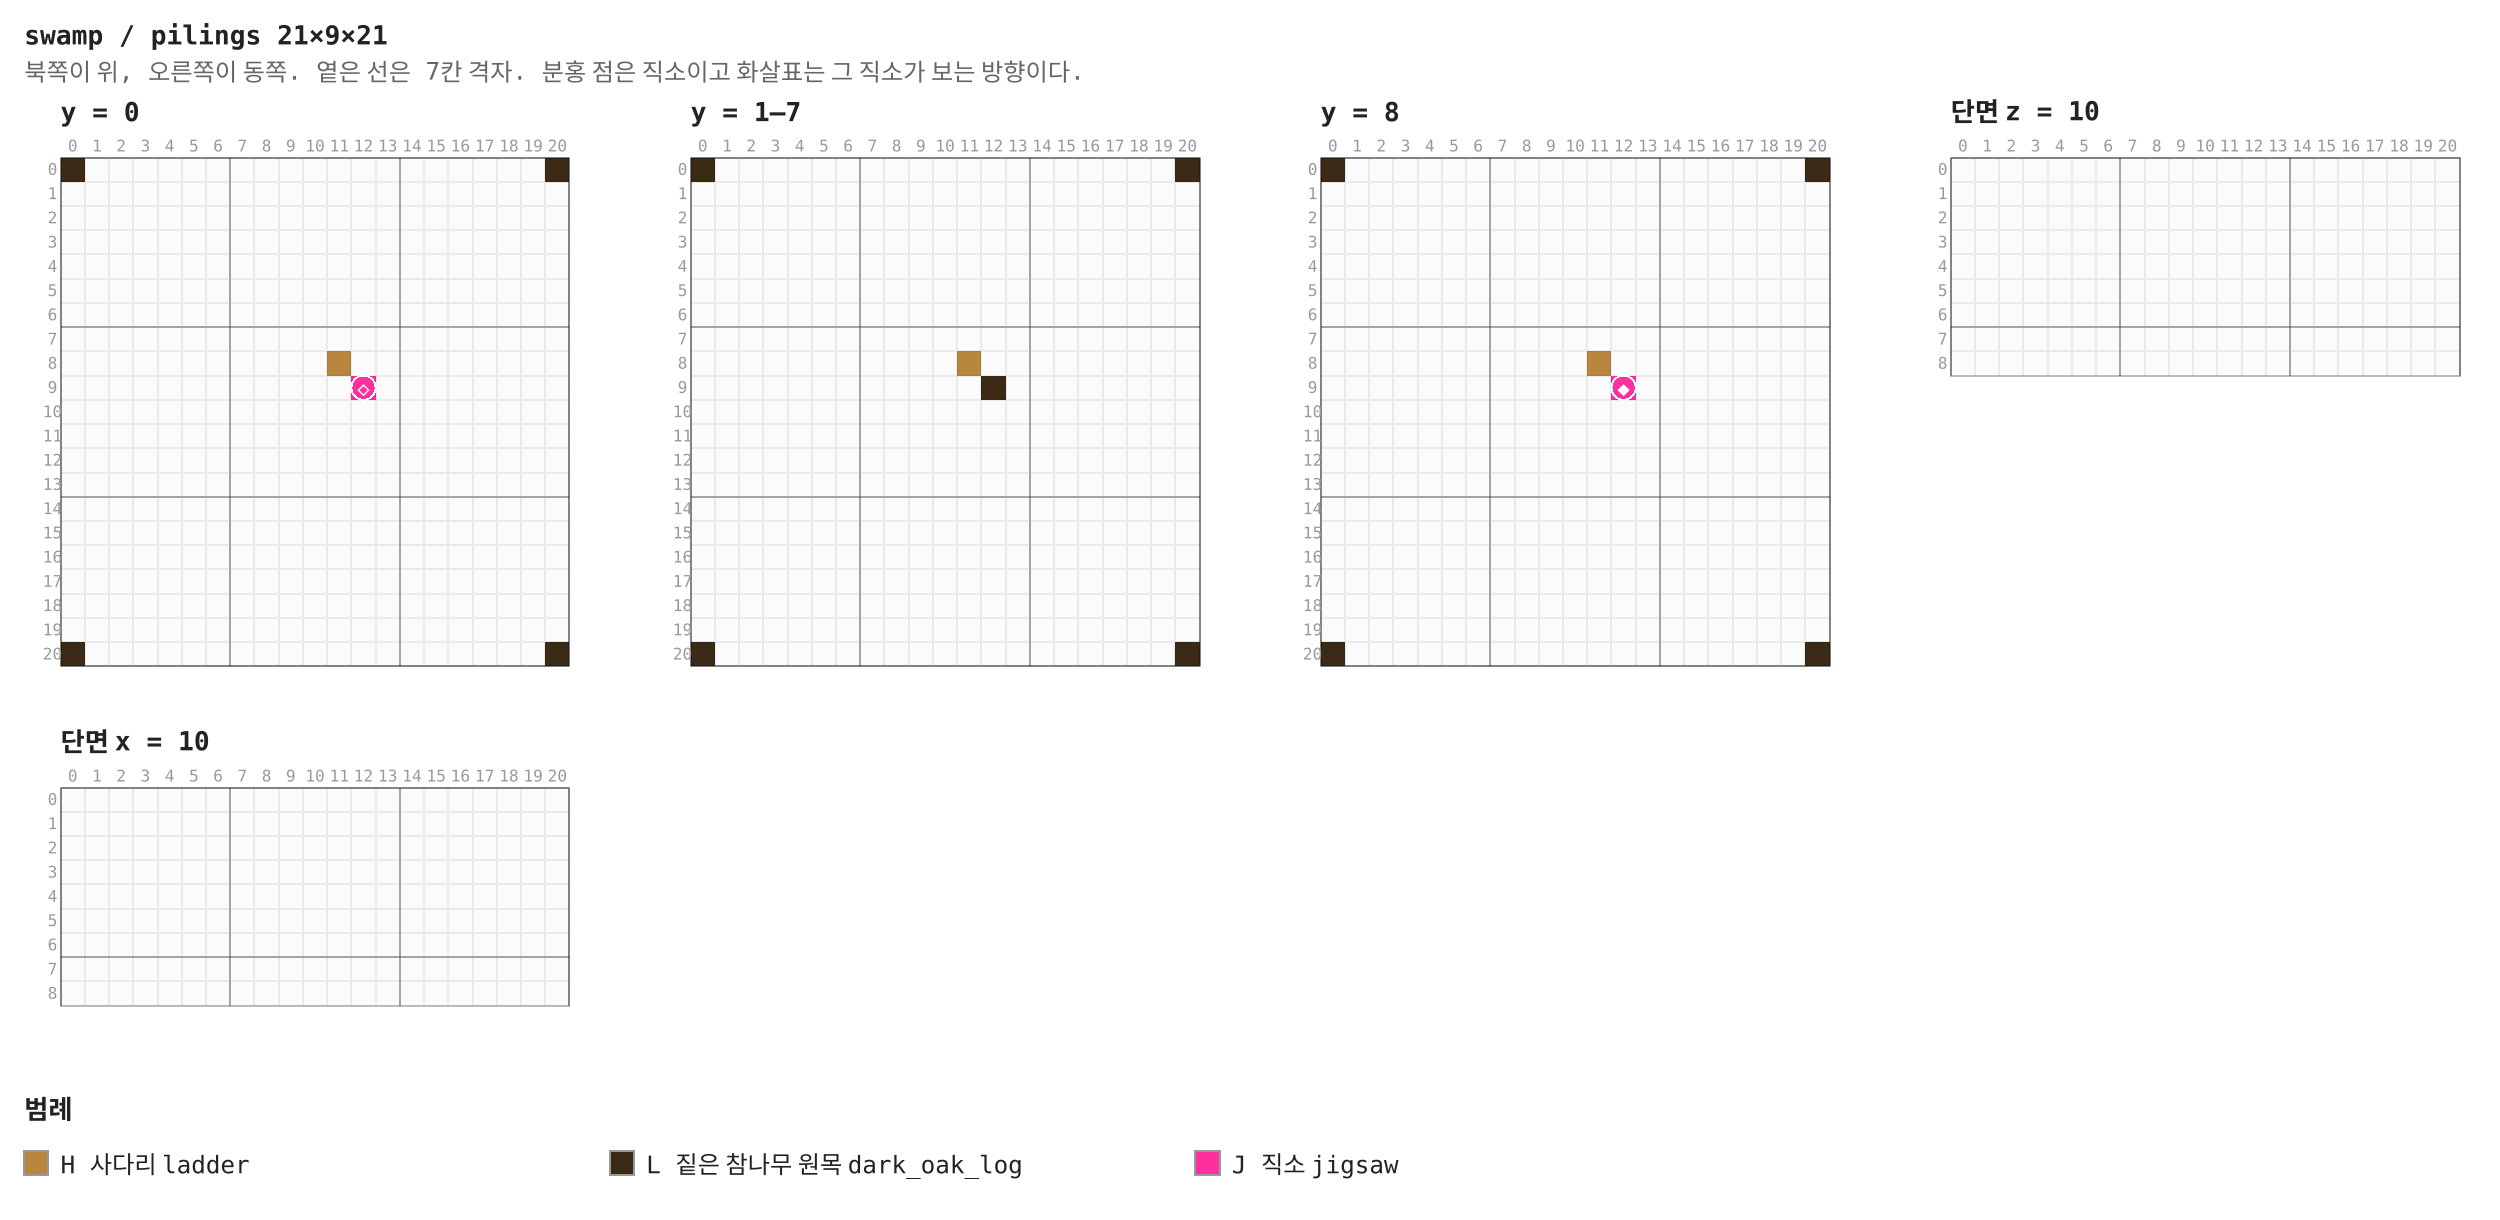
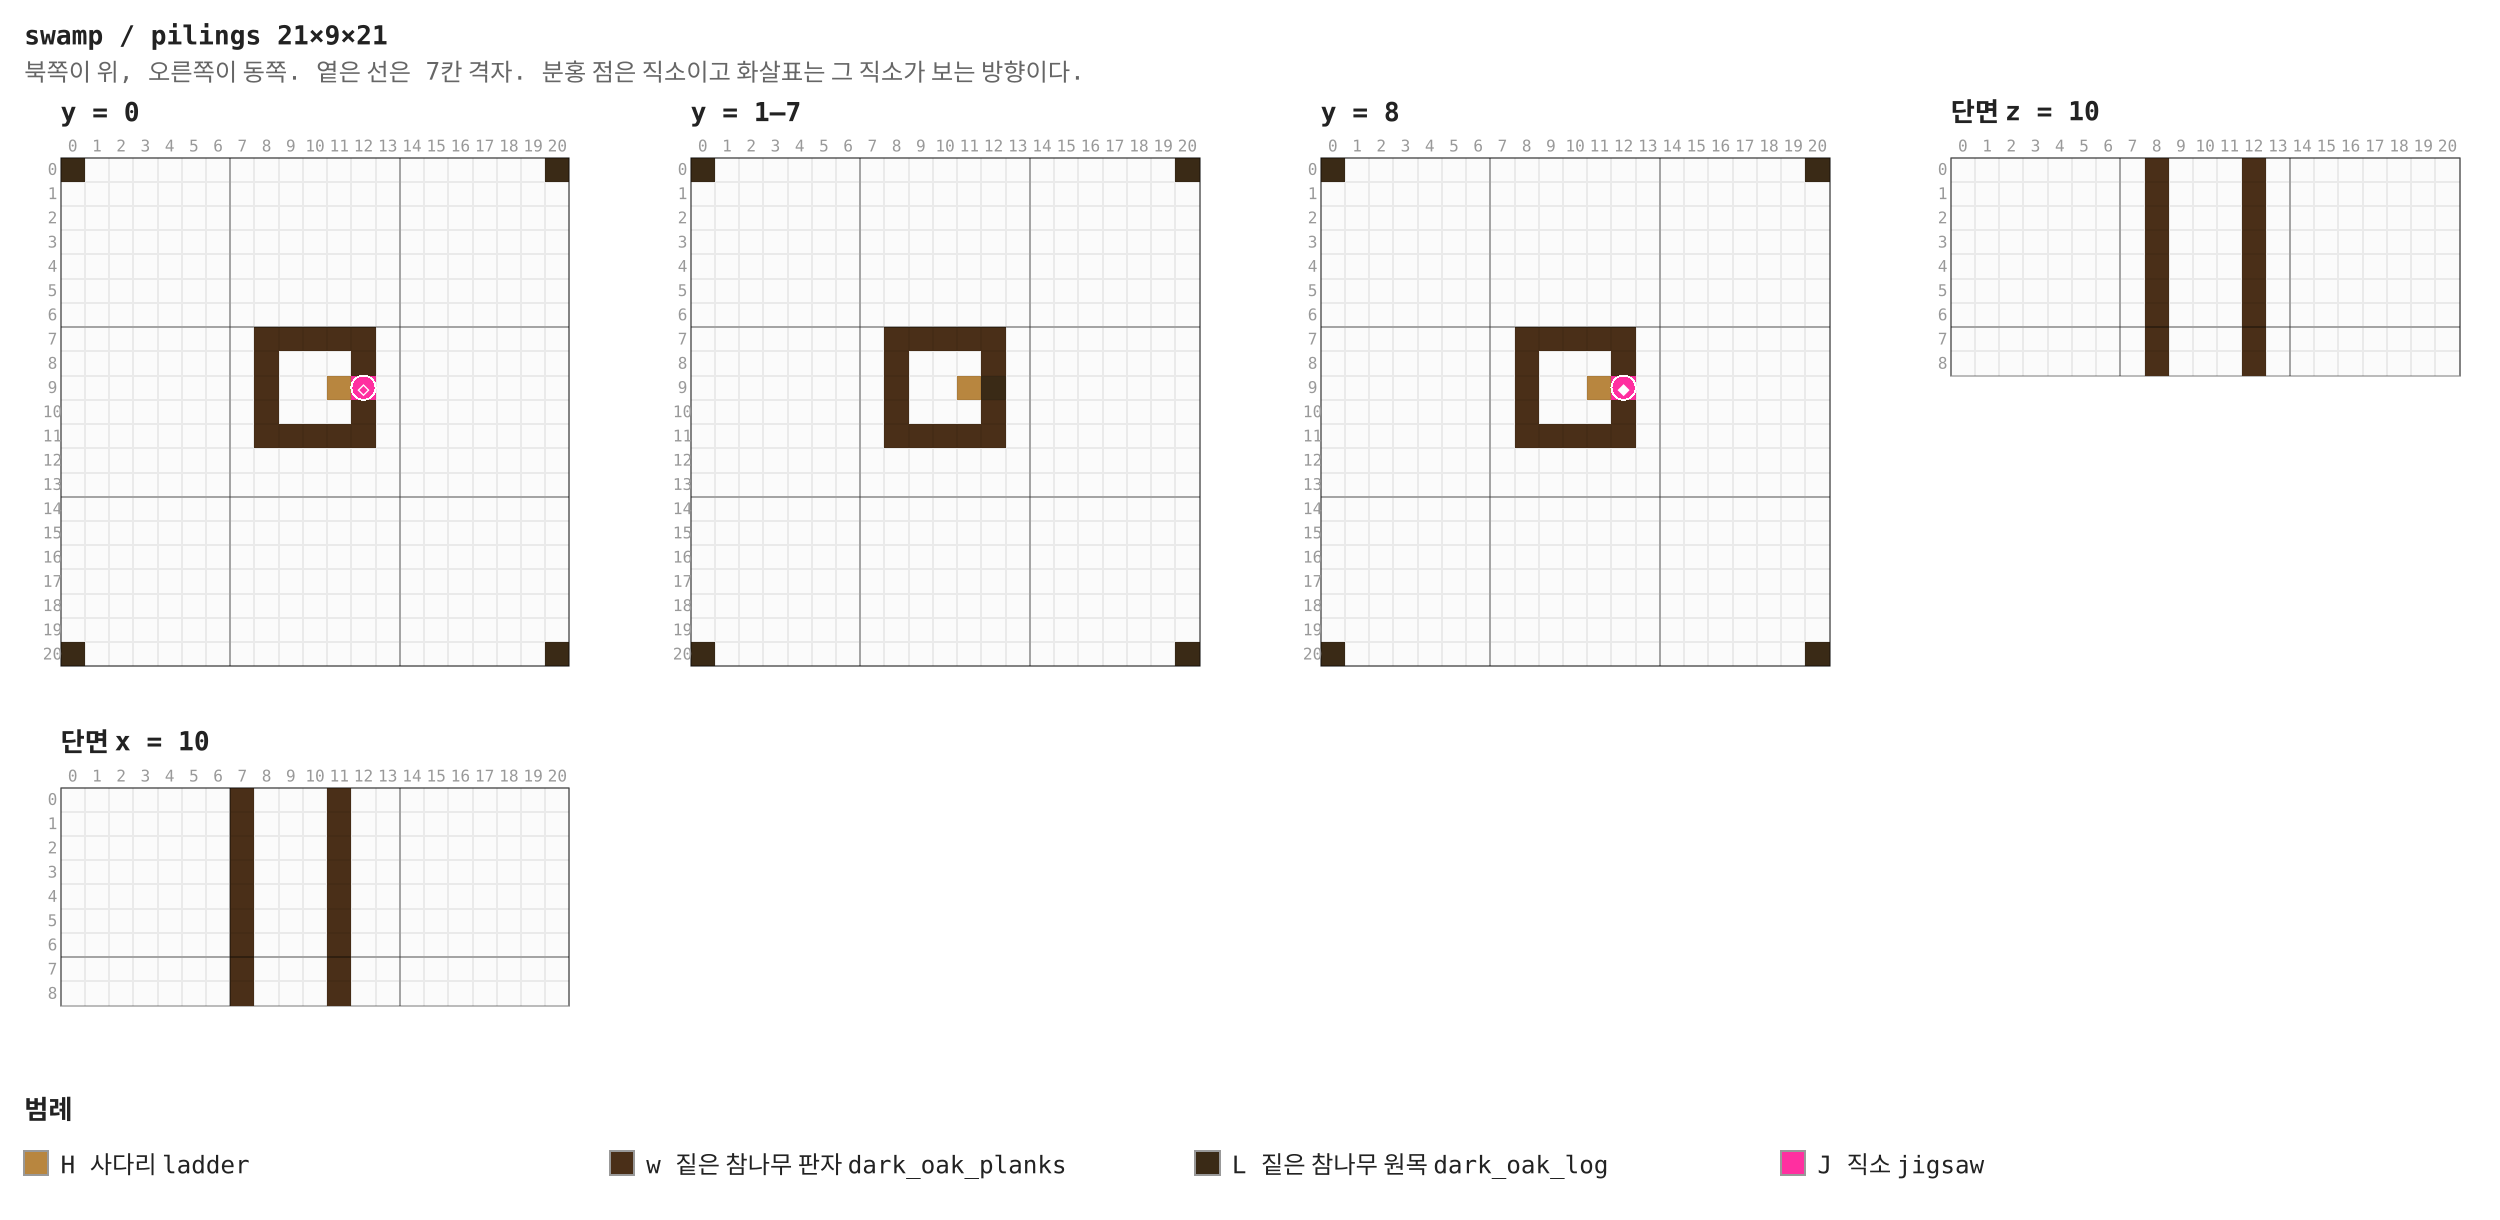
<svg xmlns="http://www.w3.org/2000/svg" width="1238" height="604" viewBox="0 0 1238 604" shape-rendering="crispEdges" font-family="Consolas,'Malgun Gothic','Noto Sans KR',monospace">
  <style>text{fill:#222;shape-rendering:auto}.cap{font-size:13px;font-weight:bold}.leg{font-size:12px}.sub{font-size:12px;fill:#666}.tick{font-size:8px;fill:#999;text-anchor:middle}.arrow{font-size:10px;fill:#fff;text-anchor:middle}.fine{stroke:#000;stroke-opacity:.07;stroke-width:1;fill:none}.grid{stroke:#000;stroke-opacity:.30;stroke-width:1}</style>
  <rect width="100%" height="100%" fill="#fff" />
  <text x="12" y="22" class="cap" font-size="16">swamp / pilings   21×9×21</text>
  <text x="12" y="40" class="sub">북쪽이 위, 오른쪽이 동쪽. 옅은 선은 7칸 격자. 분홍 점은 직소이고 화살표는 그 직소가 보는 방향이다.</text>
  <text x="30" y="60" class="cap">y = 0</text>
  <rect x="30" y="78" width="252" height="252" fill="#fbfbfb" stroke="#bbb" />
  <path transform="translate(30,78) scale(12)" fill="#3a2a16" d="M0 0h1v1h-1zM20 0h1v1h-1zM0 20h1v1h-1zM20 20h1v1h-1z" />
-   <path transform="translate(30,78) scale(12)" fill="#b8863f" d="M11 8h1v1h-1z" />
+   <path transform="translate(30,78) scale(12)" fill="#4a2f18" d="M8 7h5v1h-5zM8 8h1v1h-1zM12 8h1v1h-1zM8 9h1v1h-1zM8 10h1v1h-1zM12 10h1v1h-1zM8 11h5v1h-5z" />
+   <path transform="translate(30,78) scale(12)" fill="#b8863f" d="M11 9h1v1h-1z" />
  <path transform="translate(30,78) scale(12)" fill="#ff2fa0" d="M12 9h1v1h-1z" />
  <path class="fine" d="M42 78v252M54 78v252M66 78v252M78 78v252M90 78v252M102 78v252M114 78v252M126 78v252M138 78v252M150 78v252M162 78v252M174 78v252M186 78v252M198 78v252M210 78v252M222 78v252M234 78v252M246 78v252M258 78v252M270 78v252M30 90h252M30 102h252M30 114h252M30 126h252M30 138h252M30 150h252M30 162h252M30 174h252M30 186h252M30 198h252M30 210h252M30 222h252M30 234h252M30 246h252M30 258h252M30 270h252M30 282h252M30 294h252M30 306h252M30 318h252" />
  <line x1="30" y1="78" x2="30" y2="330" class="grid" />
  <line x1="114" y1="78" x2="114" y2="330" class="grid" />
  <line x1="198" y1="78" x2="198" y2="330" class="grid" />
  <line x1="282" y1="78" x2="282" y2="330" class="grid" />
  <line x1="30" y1="78" x2="282" y2="78" class="grid" />
  <line x1="30" y1="162" x2="282" y2="162" class="grid" />
  <line x1="30" y1="246" x2="282" y2="246" class="grid" />
  <line x1="30" y1="330" x2="282" y2="330" class="grid" />
  <text x="36.0" y="75" class="tick">0</text>
  <text x="48.0" y="75" class="tick">1</text>
  <text x="60.0" y="75" class="tick">2</text>
  <text x="72.0" y="75" class="tick">3</text>
  <text x="84.0" y="75" class="tick">4</text>
  <text x="96.0" y="75" class="tick">5</text>
  <text x="108.0" y="75" class="tick">6</text>
  <text x="120.0" y="75" class="tick">7</text>
  <text x="132.0" y="75" class="tick">8</text>
  <text x="144.0" y="75" class="tick">9</text>
  <text x="156.0" y="75" class="tick">10</text>
  <text x="168.0" y="75" class="tick">11</text>
  <text x="180.0" y="75" class="tick">12</text>
  <text x="192.0" y="75" class="tick">13</text>
  <text x="204.0" y="75" class="tick">14</text>
  <text x="216.0" y="75" class="tick">15</text>
  <text x="228.0" y="75" class="tick">16</text>
  <text x="240.0" y="75" class="tick">17</text>
  <text x="252.0" y="75" class="tick">18</text>
  <text x="264.0" y="75" class="tick">19</text>
  <text x="276.0" y="75" class="tick">20</text>
  <text x="26" y="86.6" class="tick" text-anchor="end">0</text>
  <text x="26" y="98.6" class="tick" text-anchor="end">1</text>
  <text x="26" y="110.6" class="tick" text-anchor="end">2</text>
  <text x="26" y="122.6" class="tick" text-anchor="end">3</text>
  <text x="26" y="134.6" class="tick" text-anchor="end">4</text>
  <text x="26" y="146.6" class="tick" text-anchor="end">5</text>
  <text x="26" y="158.6" class="tick" text-anchor="end">6</text>
  <text x="26" y="170.6" class="tick" text-anchor="end">7</text>
  <text x="26" y="182.6" class="tick" text-anchor="end">8</text>
  <text x="26" y="194.6" class="tick" text-anchor="end">9</text>
  <text x="26" y="206.6" class="tick" text-anchor="end">10</text>
  <text x="26" y="218.6" class="tick" text-anchor="end">11</text>
  <text x="26" y="230.6" class="tick" text-anchor="end">12</text>
  <text x="26" y="242.6" class="tick" text-anchor="end">13</text>
  <text x="26" y="254.6" class="tick" text-anchor="end">14</text>
  <text x="26" y="266.6" class="tick" text-anchor="end">15</text>
  <text x="26" y="278.6" class="tick" text-anchor="end">16</text>
  <text x="26" y="290.6" class="tick" text-anchor="end">17</text>
  <text x="26" y="302.6" class="tick" text-anchor="end">18</text>
  <text x="26" y="314.6" class="tick" text-anchor="end">19</text>
  <text x="26" y="326.6" class="tick" text-anchor="end">20</text>
  <circle cx="180.0" cy="192.0" r="6.0" fill="#ff2fa0" stroke="#fff" />
  <text x="180.0" y="195.8" class="arrow" font-size="10.8">◇</text>
  <text x="342" y="60" class="cap">y = 1–7</text>
  <rect x="342" y="78" width="252" height="252" fill="#fbfbfb" stroke="#bbb" />
  <path transform="translate(342,78) scale(12)" fill="#3a2a16" d="M0 0h1v1h-1zM20 0h1v1h-1zM12 9h1v1h-1zM0 20h1v1h-1zM20 20h1v1h-1z" />
-   <path transform="translate(342,78) scale(12)" fill="#b8863f" d="M11 8h1v1h-1z" />
+   <path transform="translate(342,78) scale(12)" fill="#4a2f18" d="M8 7h5v1h-5zM8 8h1v1h-1zM12 8h1v1h-1zM8 9h1v1h-1zM8 10h1v1h-1zM12 10h1v1h-1zM8 11h5v1h-5z" />
+   <path transform="translate(342,78) scale(12)" fill="#b8863f" d="M11 9h1v1h-1z" />
  <path class="fine" d="M354 78v252M366 78v252M378 78v252M390 78v252M402 78v252M414 78v252M426 78v252M438 78v252M450 78v252M462 78v252M474 78v252M486 78v252M498 78v252M510 78v252M522 78v252M534 78v252M546 78v252M558 78v252M570 78v252M582 78v252M342 90h252M342 102h252M342 114h252M342 126h252M342 138h252M342 150h252M342 162h252M342 174h252M342 186h252M342 198h252M342 210h252M342 222h252M342 234h252M342 246h252M342 258h252M342 270h252M342 282h252M342 294h252M342 306h252M342 318h252" />
  <line x1="342" y1="78" x2="342" y2="330" class="grid" />
  <line x1="426" y1="78" x2="426" y2="330" class="grid" />
  <line x1="510" y1="78" x2="510" y2="330" class="grid" />
  <line x1="594" y1="78" x2="594" y2="330" class="grid" />
  <line x1="342" y1="78" x2="594" y2="78" class="grid" />
  <line x1="342" y1="162" x2="594" y2="162" class="grid" />
  <line x1="342" y1="246" x2="594" y2="246" class="grid" />
  <line x1="342" y1="330" x2="594" y2="330" class="grid" />
  <text x="348.0" y="75" class="tick">0</text>
  <text x="360.0" y="75" class="tick">1</text>
  <text x="372.0" y="75" class="tick">2</text>
  <text x="384.0" y="75" class="tick">3</text>
  <text x="396.0" y="75" class="tick">4</text>
  <text x="408.0" y="75" class="tick">5</text>
  <text x="420.0" y="75" class="tick">6</text>
  <text x="432.0" y="75" class="tick">7</text>
  <text x="444.0" y="75" class="tick">8</text>
  <text x="456.0" y="75" class="tick">9</text>
  <text x="468.0" y="75" class="tick">10</text>
  <text x="480.0" y="75" class="tick">11</text>
  <text x="492.0" y="75" class="tick">12</text>
  <text x="504.0" y="75" class="tick">13</text>
  <text x="516.0" y="75" class="tick">14</text>
  <text x="528.0" y="75" class="tick">15</text>
  <text x="540.0" y="75" class="tick">16</text>
  <text x="552.0" y="75" class="tick">17</text>
  <text x="564.0" y="75" class="tick">18</text>
  <text x="576.0" y="75" class="tick">19</text>
  <text x="588.0" y="75" class="tick">20</text>
  <text x="338" y="86.6" class="tick" text-anchor="end">0</text>
  <text x="338" y="98.6" class="tick" text-anchor="end">1</text>
  <text x="338" y="110.6" class="tick" text-anchor="end">2</text>
  <text x="338" y="122.6" class="tick" text-anchor="end">3</text>
  <text x="338" y="134.6" class="tick" text-anchor="end">4</text>
  <text x="338" y="146.6" class="tick" text-anchor="end">5</text>
  <text x="338" y="158.6" class="tick" text-anchor="end">6</text>
  <text x="338" y="170.6" class="tick" text-anchor="end">7</text>
  <text x="338" y="182.6" class="tick" text-anchor="end">8</text>
  <text x="338" y="194.6" class="tick" text-anchor="end">9</text>
  <text x="338" y="206.6" class="tick" text-anchor="end">10</text>
  <text x="338" y="218.6" class="tick" text-anchor="end">11</text>
  <text x="338" y="230.6" class="tick" text-anchor="end">12</text>
  <text x="338" y="242.6" class="tick" text-anchor="end">13</text>
  <text x="338" y="254.6" class="tick" text-anchor="end">14</text>
  <text x="338" y="266.6" class="tick" text-anchor="end">15</text>
  <text x="338" y="278.6" class="tick" text-anchor="end">16</text>
  <text x="338" y="290.6" class="tick" text-anchor="end">17</text>
  <text x="338" y="302.6" class="tick" text-anchor="end">18</text>
  <text x="338" y="314.6" class="tick" text-anchor="end">19</text>
  <text x="338" y="326.6" class="tick" text-anchor="end">20</text>
  <text x="654" y="60" class="cap">y = 8</text>
  <rect x="654" y="78" width="252" height="252" fill="#fbfbfb" stroke="#bbb" />
  <path transform="translate(654,78) scale(12)" fill="#3a2a16" d="M0 0h1v1h-1zM20 0h1v1h-1zM0 20h1v1h-1zM20 20h1v1h-1z" />
-   <path transform="translate(654,78) scale(12)" fill="#b8863f" d="M11 8h1v1h-1z" />
+   <path transform="translate(654,78) scale(12)" fill="#4a2f18" d="M8 7h5v1h-5zM8 8h1v1h-1zM12 8h1v1h-1zM8 9h1v1h-1zM8 10h1v1h-1zM12 10h1v1h-1zM8 11h5v1h-5z" />
+   <path transform="translate(654,78) scale(12)" fill="#b8863f" d="M11 9h1v1h-1z" />
  <path transform="translate(654,78) scale(12)" fill="#ff2fa0" d="M12 9h1v1h-1z" />
  <path class="fine" d="M666 78v252M678 78v252M690 78v252M702 78v252M714 78v252M726 78v252M738 78v252M750 78v252M762 78v252M774 78v252M786 78v252M798 78v252M810 78v252M822 78v252M834 78v252M846 78v252M858 78v252M870 78v252M882 78v252M894 78v252M654 90h252M654 102h252M654 114h252M654 126h252M654 138h252M654 150h252M654 162h252M654 174h252M654 186h252M654 198h252M654 210h252M654 222h252M654 234h252M654 246h252M654 258h252M654 270h252M654 282h252M654 294h252M654 306h252M654 318h252" />
  <line x1="654" y1="78" x2="654" y2="330" class="grid" />
  <line x1="738" y1="78" x2="738" y2="330" class="grid" />
  <line x1="822" y1="78" x2="822" y2="330" class="grid" />
  <line x1="906" y1="78" x2="906" y2="330" class="grid" />
  <line x1="654" y1="78" x2="906" y2="78" class="grid" />
  <line x1="654" y1="162" x2="906" y2="162" class="grid" />
  <line x1="654" y1="246" x2="906" y2="246" class="grid" />
  <line x1="654" y1="330" x2="906" y2="330" class="grid" />
  <text x="660.0" y="75" class="tick">0</text>
  <text x="672.0" y="75" class="tick">1</text>
  <text x="684.0" y="75" class="tick">2</text>
  <text x="696.0" y="75" class="tick">3</text>
  <text x="708.0" y="75" class="tick">4</text>
  <text x="720.0" y="75" class="tick">5</text>
  <text x="732.0" y="75" class="tick">6</text>
  <text x="744.0" y="75" class="tick">7</text>
  <text x="756.0" y="75" class="tick">8</text>
  <text x="768.0" y="75" class="tick">9</text>
  <text x="780.0" y="75" class="tick">10</text>
  <text x="792.0" y="75" class="tick">11</text>
  <text x="804.0" y="75" class="tick">12</text>
  <text x="816.0" y="75" class="tick">13</text>
  <text x="828.0" y="75" class="tick">14</text>
  <text x="840.0" y="75" class="tick">15</text>
  <text x="852.0" y="75" class="tick">16</text>
  <text x="864.0" y="75" class="tick">17</text>
  <text x="876.0" y="75" class="tick">18</text>
  <text x="888.0" y="75" class="tick">19</text>
  <text x="900.0" y="75" class="tick">20</text>
  <text x="650" y="86.6" class="tick" text-anchor="end">0</text>
  <text x="650" y="98.6" class="tick" text-anchor="end">1</text>
  <text x="650" y="110.6" class="tick" text-anchor="end">2</text>
  <text x="650" y="122.6" class="tick" text-anchor="end">3</text>
  <text x="650" y="134.6" class="tick" text-anchor="end">4</text>
  <text x="650" y="146.6" class="tick" text-anchor="end">5</text>
  <text x="650" y="158.6" class="tick" text-anchor="end">6</text>
  <text x="650" y="170.6" class="tick" text-anchor="end">7</text>
  <text x="650" y="182.6" class="tick" text-anchor="end">8</text>
  <text x="650" y="194.6" class="tick" text-anchor="end">9</text>
  <text x="650" y="206.6" class="tick" text-anchor="end">10</text>
  <text x="650" y="218.6" class="tick" text-anchor="end">11</text>
  <text x="650" y="230.6" class="tick" text-anchor="end">12</text>
  <text x="650" y="242.6" class="tick" text-anchor="end">13</text>
  <text x="650" y="254.6" class="tick" text-anchor="end">14</text>
  <text x="650" y="266.6" class="tick" text-anchor="end">15</text>
  <text x="650" y="278.6" class="tick" text-anchor="end">16</text>
  <text x="650" y="290.6" class="tick" text-anchor="end">17</text>
  <text x="650" y="302.6" class="tick" text-anchor="end">18</text>
  <text x="650" y="314.6" class="tick" text-anchor="end">19</text>
  <text x="650" y="326.6" class="tick" text-anchor="end">20</text>
  <circle cx="804.0" cy="192.0" r="6.0" fill="#ff2fa0" stroke="#fff" />
  <text x="804.0" y="195.8" class="arrow" font-size="10.8">◆</text>
  <text x="966" y="60" class="cap">단면 z = 10</text>
  <rect x="966" y="78" width="252" height="108" fill="#fbfbfb" stroke="#bbb" />
+   <path transform="translate(966,78) scale(12)" fill="#4a2f18" d="M8 0h1v1h-1zM12 0h1v1h-1zM8 1h1v1h-1zM12 1h1v1h-1zM8 2h1v1h-1zM12 2h1v1h-1zM8 3h1v1h-1zM12 3h1v1h-1zM8 4h1v1h-1zM12 4h1v1h-1zM8 5h1v1h-1zM12 5h1v1h-1zM8 6h1v1h-1zM12 6h1v1h-1zM8 7h1v1h-1zM12 7h1v1h-1zM8 8h1v1h-1zM12 8h1v1h-1z" />
  <path class="fine" d="M978 78v108M990 78v108M1002 78v108M1014 78v108M1026 78v108M1038 78v108M1050 78v108M1062 78v108M1074 78v108M1086 78v108M1098 78v108M1110 78v108M1122 78v108M1134 78v108M1146 78v108M1158 78v108M1170 78v108M1182 78v108M1194 78v108M1206 78v108M966 90h252M966 102h252M966 114h252M966 126h252M966 138h252M966 150h252M966 162h252M966 174h252" />
  <line x1="966" y1="78" x2="966" y2="186" class="grid" />
  <line x1="1050" y1="78" x2="1050" y2="186" class="grid" />
  <line x1="1134" y1="78" x2="1134" y2="186" class="grid" />
  <line x1="1218" y1="78" x2="1218" y2="186" class="grid" />
  <line x1="966" y1="78" x2="1218" y2="78" class="grid" />
  <line x1="966" y1="162" x2="1218" y2="162" class="grid" />
  <text x="972.0" y="75" class="tick">0</text>
  <text x="984.0" y="75" class="tick">1</text>
  <text x="996.0" y="75" class="tick">2</text>
  <text x="1008.0" y="75" class="tick">3</text>
  <text x="1020.0" y="75" class="tick">4</text>
  <text x="1032.0" y="75" class="tick">5</text>
  <text x="1044.0" y="75" class="tick">6</text>
  <text x="1056.0" y="75" class="tick">7</text>
  <text x="1068.0" y="75" class="tick">8</text>
  <text x="1080.0" y="75" class="tick">9</text>
  <text x="1092.0" y="75" class="tick">10</text>
  <text x="1104.0" y="75" class="tick">11</text>
  <text x="1116.0" y="75" class="tick">12</text>
  <text x="1128.0" y="75" class="tick">13</text>
  <text x="1140.0" y="75" class="tick">14</text>
  <text x="1152.0" y="75" class="tick">15</text>
  <text x="1164.0" y="75" class="tick">16</text>
  <text x="1176.0" y="75" class="tick">17</text>
  <text x="1188.0" y="75" class="tick">18</text>
  <text x="1200.0" y="75" class="tick">19</text>
  <text x="1212.0" y="75" class="tick">20</text>
  <text x="962" y="86.6" class="tick" text-anchor="end">0</text>
  <text x="962" y="98.6" class="tick" text-anchor="end">1</text>
  <text x="962" y="110.6" class="tick" text-anchor="end">2</text>
  <text x="962" y="122.6" class="tick" text-anchor="end">3</text>
  <text x="962" y="134.6" class="tick" text-anchor="end">4</text>
  <text x="962" y="146.6" class="tick" text-anchor="end">5</text>
  <text x="962" y="158.6" class="tick" text-anchor="end">6</text>
  <text x="962" y="170.6" class="tick" text-anchor="end">7</text>
  <text x="962" y="182.6" class="tick" text-anchor="end">8</text>
  <text x="30" y="372" class="cap">단면 x = 10</text>
  <rect x="30" y="390" width="252" height="108" fill="#fbfbfb" stroke="#bbb" />
+   <path transform="translate(30,390) scale(12)" fill="#4a2f18" d="M7 0h1v1h-1zM11 0h1v1h-1zM7 1h1v1h-1zM11 1h1v1h-1zM7 2h1v1h-1zM11 2h1v1h-1zM7 3h1v1h-1zM11 3h1v1h-1zM7 4h1v1h-1zM11 4h1v1h-1zM7 5h1v1h-1zM11 5h1v1h-1zM7 6h1v1h-1zM11 6h1v1h-1zM7 7h1v1h-1zM11 7h1v1h-1zM7 8h1v1h-1zM11 8h1v1h-1z" />
  <path class="fine" d="M42 390v108M54 390v108M66 390v108M78 390v108M90 390v108M102 390v108M114 390v108M126 390v108M138 390v108M150 390v108M162 390v108M174 390v108M186 390v108M198 390v108M210 390v108M222 390v108M234 390v108M246 390v108M258 390v108M270 390v108M30 402h252M30 414h252M30 426h252M30 438h252M30 450h252M30 462h252M30 474h252M30 486h252" />
  <line x1="30" y1="390" x2="30" y2="498" class="grid" />
  <line x1="114" y1="390" x2="114" y2="498" class="grid" />
  <line x1="198" y1="390" x2="198" y2="498" class="grid" />
  <line x1="282" y1="390" x2="282" y2="498" class="grid" />
  <line x1="30" y1="390" x2="282" y2="390" class="grid" />
  <line x1="30" y1="474" x2="282" y2="474" class="grid" />
  <text x="36.0" y="387" class="tick">0</text>
  <text x="48.0" y="387" class="tick">1</text>
  <text x="60.0" y="387" class="tick">2</text>
  <text x="72.0" y="387" class="tick">3</text>
  <text x="84.0" y="387" class="tick">4</text>
  <text x="96.0" y="387" class="tick">5</text>
  <text x="108.0" y="387" class="tick">6</text>
  <text x="120.0" y="387" class="tick">7</text>
  <text x="132.0" y="387" class="tick">8</text>
  <text x="144.0" y="387" class="tick">9</text>
  <text x="156.0" y="387" class="tick">10</text>
  <text x="168.0" y="387" class="tick">11</text>
  <text x="180.0" y="387" class="tick">12</text>
  <text x="192.0" y="387" class="tick">13</text>
  <text x="204.0" y="387" class="tick">14</text>
  <text x="216.0" y="387" class="tick">15</text>
  <text x="228.0" y="387" class="tick">16</text>
  <text x="240.0" y="387" class="tick">17</text>
  <text x="252.0" y="387" class="tick">18</text>
  <text x="264.0" y="387" class="tick">19</text>
  <text x="276.0" y="387" class="tick">20</text>
  <text x="26" y="398.6" class="tick" text-anchor="end">0</text>
  <text x="26" y="410.6" class="tick" text-anchor="end">1</text>
  <text x="26" y="422.6" class="tick" text-anchor="end">2</text>
  <text x="26" y="434.6" class="tick" text-anchor="end">3</text>
  <text x="26" y="446.6" class="tick" text-anchor="end">4</text>
  <text x="26" y="458.6" class="tick" text-anchor="end">5</text>
  <text x="26" y="470.6" class="tick" text-anchor="end">6</text>
  <text x="26" y="482.6" class="tick" text-anchor="end">7</text>
  <text x="26" y="494.6" class="tick" text-anchor="end">8</text>
  <text x="12" y="554" class="cap">범례</text>
  <rect x="12" y="570" width="12" height="12" fill="#b8863f" stroke="#999" />
  <text x="30" y="581" class="leg">H  사다리  ladder</text>
-   <rect x="302" y="570" width="12" height="12" fill="#3a2a16" stroke="#999" />
-   <text x="320" y="581" class="leg">L  짙은 참나무 원목  dark_oak_log</text>
-   <rect x="592" y="570" width="12" height="12" fill="#ff2fa0" stroke="#999" />
-   <text x="610" y="581" class="leg">J  직소  jigsaw</text>
+   <rect x="302" y="570" width="12" height="12" fill="#4a2f18" stroke="#999" />
+   <text x="320" y="581" class="leg">w  짙은 참나무 판자  dark_oak_planks</text>
+   <rect x="592" y="570" width="12" height="12" fill="#3a2a16" stroke="#999" />
+   <text x="610" y="581" class="leg">L  짙은 참나무 원목  dark_oak_log</text>
+   <rect x="882" y="570" width="12" height="12" fill="#ff2fa0" stroke="#999" />
+   <text x="900" y="581" class="leg">J  직소  jigsaw</text>
</svg>
